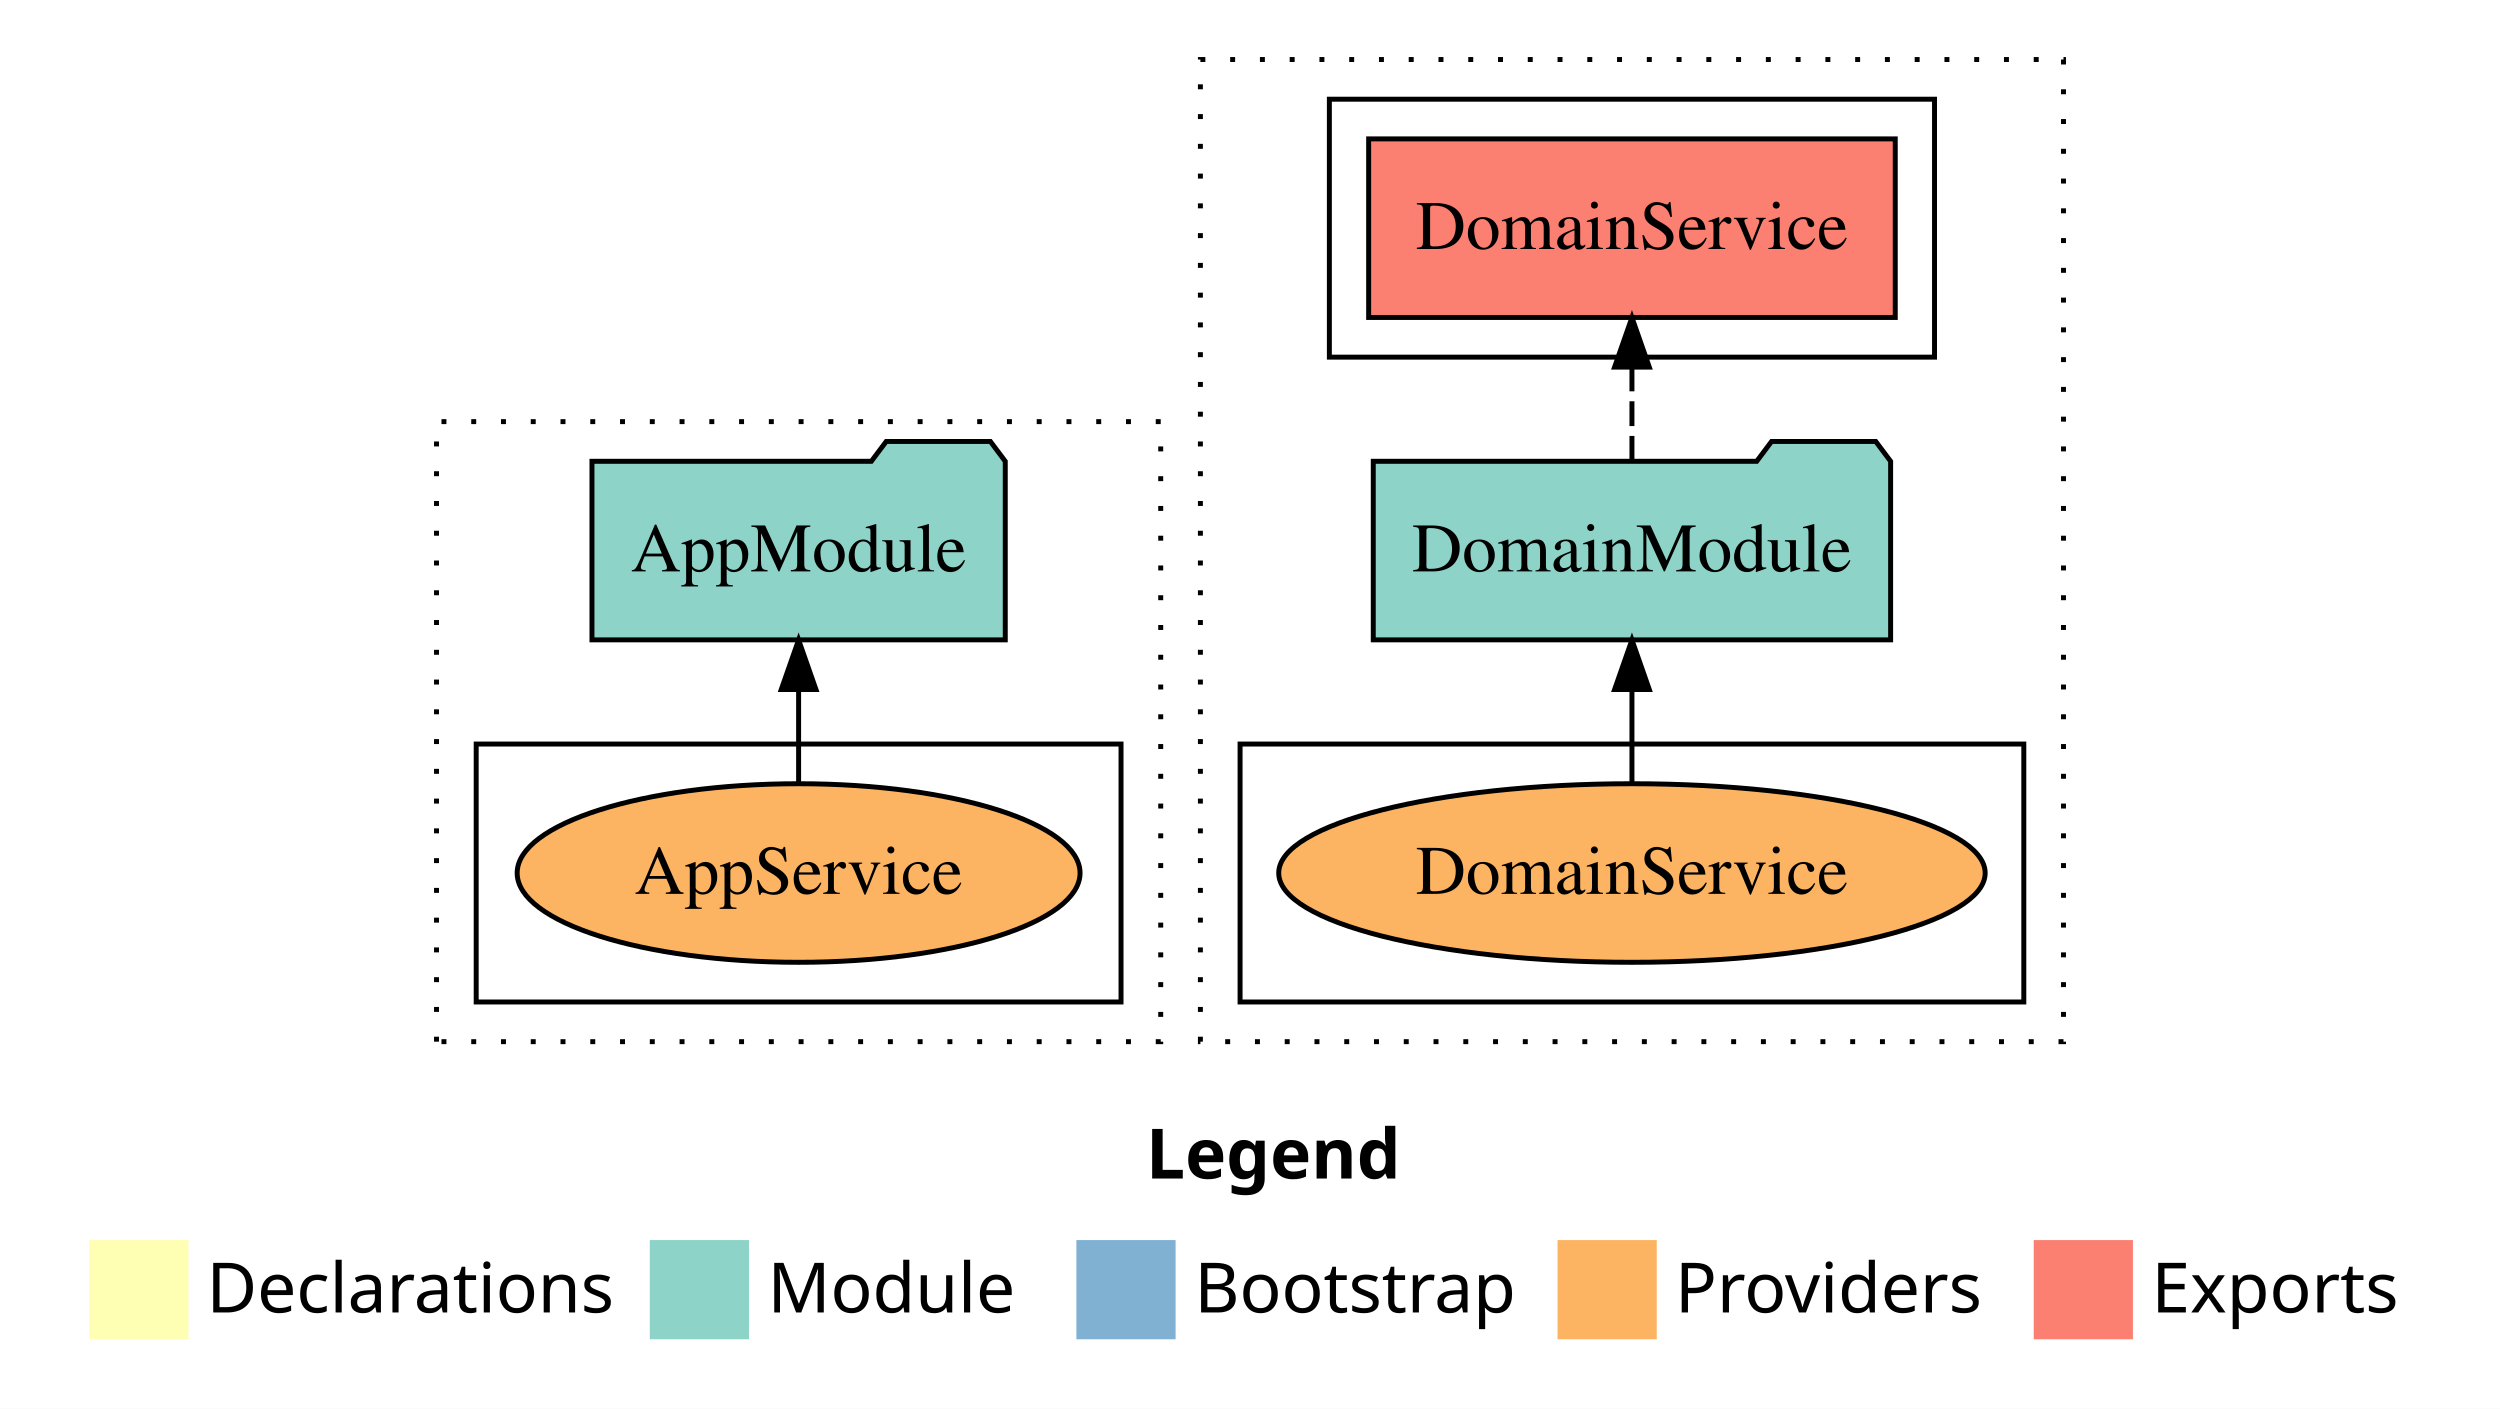
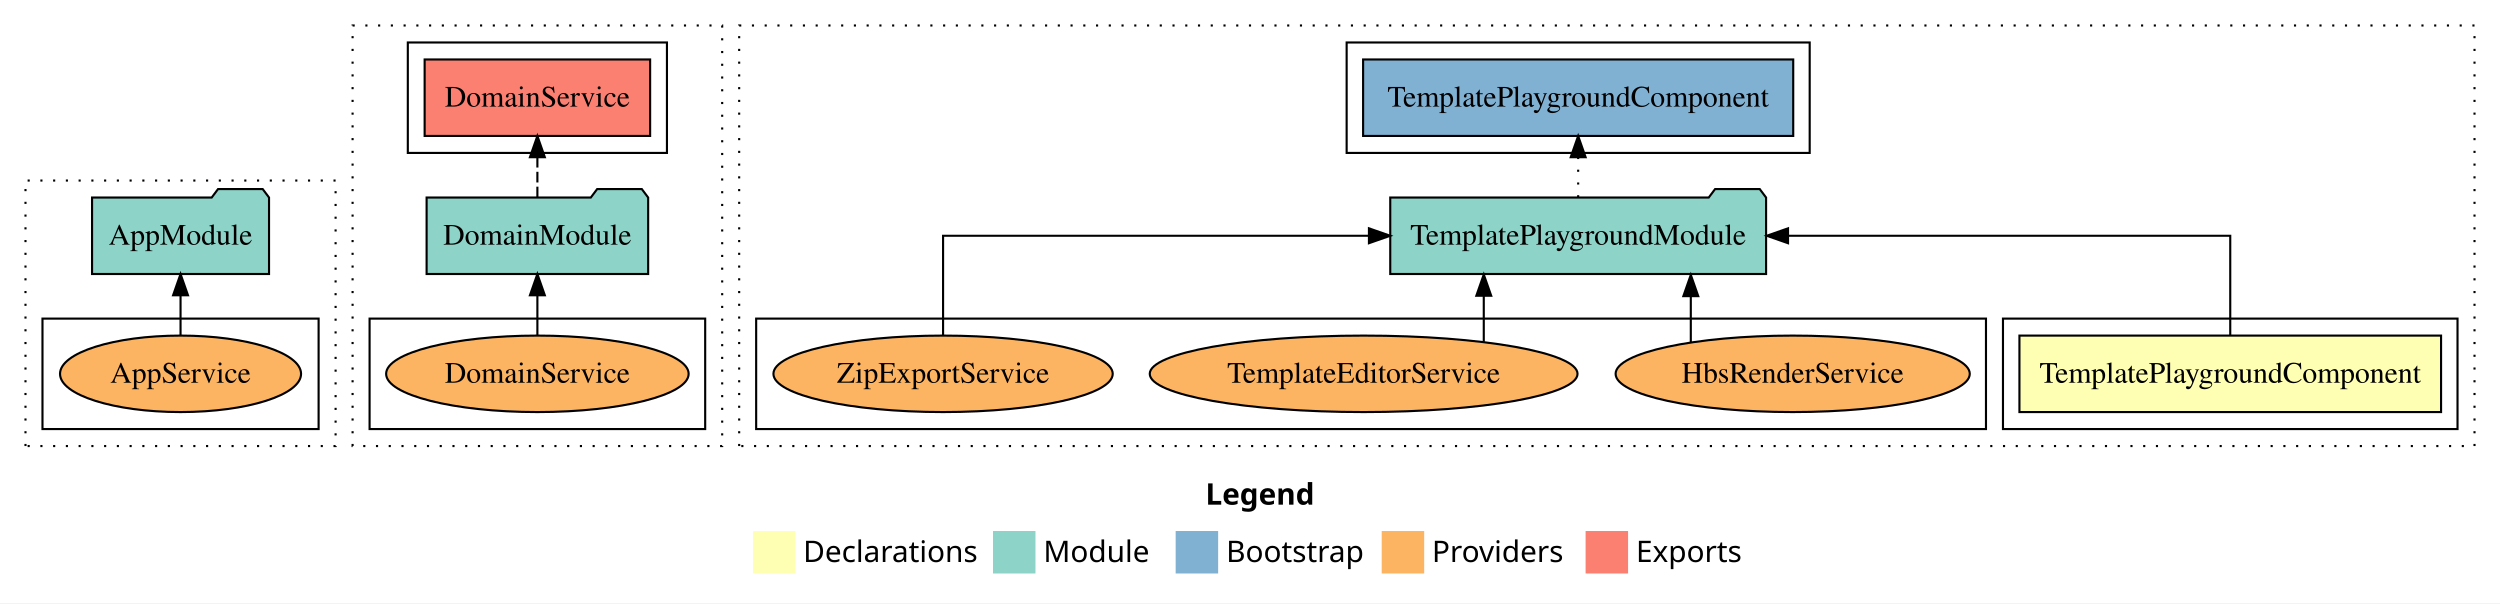
- <svg xmlns="http://www.w3.org/2000/svg" width="504pt" height="284pt" viewBox="0.00 0.00 504.00 284.00">
+ <svg xmlns="http://www.w3.org/2000/svg" width="1177pt" height="284pt" viewBox="0.00 0.00 1177.00 284.00">
  <g id="graph0" class="graph" transform="scale(1 1) rotate(0) translate(4 280)">
-     <polygon fill="white" stroke="transparent" points="-4,4 -4,-280 500,-280 500,4 -4,4" />
-     <text text-anchor="start" x="227.01" y="-42.4" font-family="Times-12" font-weight="bold" font-size="14.00">Legend</text>
-     <polygon fill="#ffffb3" stroke="transparent" points="14,-10 14,-30 34,-30 34,-10 14,-10" />
-     <text text-anchor="start" x="37.63" y="-15.4" font-family="Times-12" font-size="14.00">  Declarations</text>
-     <polygon fill="#8dd3c7" stroke="transparent" points="127,-10 127,-30 147,-30 147,-10 127,-10" />
-     <text text-anchor="start" x="150.73" y="-15.4" font-family="Times-12" font-size="14.00">  Module</text>
-     <polygon fill="#80b1d3" stroke="transparent" points="213,-10 213,-30 233,-30 233,-10 213,-10" />
-     <text text-anchor="start" x="236.78" y="-15.4" font-family="Times-12" font-size="14.00">  Bootstrap</text>
-     <polygon fill="#fdb462" stroke="transparent" points="310,-10 310,-30 330,-30 330,-10 310,-10" />
-     <text text-anchor="start" x="333.67" y="-15.4" font-family="Times-12" font-size="14.00">  Providers</text>
-     <polygon fill="#fb8072" stroke="transparent" points="406,-10 406,-30 426,-30 426,-10 406,-10" />
-     <text text-anchor="start" x="429.73" y="-15.4" font-family="Times-12" font-size="14.00">  Exports</text>
+     <polygon fill="white" stroke="transparent" points="-4,4 -4,-280 1173,-280 1173,4 -4,4" />
+     <text text-anchor="start" x="563.51" y="-42.4" font-family="Times-12" font-weight="bold" font-size="14.00">Legend</text>
+     <polygon fill="#ffffb3" stroke="transparent" points="350.5,-10 350.5,-30 370.5,-30 370.5,-10 350.5,-10" />
+     <text text-anchor="start" x="374.13" y="-15.4" font-family="Times-12" font-size="14.00">  Declarations</text>
+     <polygon fill="#8dd3c7" stroke="transparent" points="463.5,-10 463.5,-30 483.5,-30 483.5,-10 463.5,-10" />
+     <text text-anchor="start" x="487.23" y="-15.4" font-family="Times-12" font-size="14.00">  Module</text>
+     <polygon fill="#80b1d3" stroke="transparent" points="549.5,-10 549.5,-30 569.5,-30 569.5,-10 549.5,-10" />
+     <text text-anchor="start" x="573.28" y="-15.4" font-family="Times-12" font-size="14.00">  Bootstrap</text>
+     <polygon fill="#fdb462" stroke="transparent" points="646.5,-10 646.5,-30 666.5,-30 666.5,-10 646.5,-10" />
+     <text text-anchor="start" x="670.17" y="-15.4" font-family="Times-12" font-size="14.00">  Providers</text>
+     <polygon fill="#fb8072" stroke="transparent" points="742.5,-10 742.5,-30 762.5,-30 762.5,-10 742.5,-10" />
+     <text text-anchor="start" x="766.23" y="-15.4" font-family="Times-12" font-size="14.00">  Exports</text>
    <g id="clust1" class="cluster">
-       <polygon fill="none" stroke="black" stroke-dasharray="1,5" points="84,-70 84,-195 230,-195 230,-70 84,-70" />
+       <polygon fill="none" stroke="black" stroke-dasharray="1,5" points="8,-70 8,-195 154,-195 154,-70 8,-70" />
    </g>
    <g id="clust6" class="cluster">
-       <polygon fill="none" stroke="black" points="92,-78 92,-130 222,-130 222,-78 92,-78" />
+       <polygon fill="none" stroke="black" points="16,-78 16,-130 146,-130 146,-78 16,-78" />
    </g>
    <g id="clust7" class="cluster">
-       <polygon fill="none" stroke="black" stroke-dasharray="1,5" points="238,-70 238,-268 412,-268 412,-70 238,-70" />
+       <polygon fill="none" stroke="black" stroke-dasharray="1,5" points="162,-70 162,-268 336,-268 336,-70 162,-70" />
    </g>
    <g id="clust10" class="cluster">
-       <polygon fill="none" stroke="black" points="264,-208 264,-260 386,-260 386,-208 264,-208" />
+       <polygon fill="none" stroke="black" points="188,-208 188,-260 310,-260 310,-208 188,-208" />
    </g>
    <g id="clust12" class="cluster">
-       <polygon fill="none" stroke="black" points="246,-78 246,-130 404,-130 404,-78 246,-78" />
+       <polygon fill="none" stroke="black" points="170,-78 170,-130 328,-130 328,-78 170,-78" />
+     </g>
+     <g id="clust13" class="cluster">
+       <polygon fill="none" stroke="black" stroke-dasharray="1,5" points="344,-70 344,-268 1161,-268 1161,-70 344,-70" />
+     </g>
+     <g id="clust14" class="cluster">
+       <polygon fill="none" stroke="black" points="939,-78 939,-130 1153,-130 1153,-78 939,-78" />
+     </g>
+     <g id="clust18" class="cluster">
+       <polygon fill="none" stroke="black" points="630,-208 630,-260 848,-260 848,-208 630,-208" />
+     </g>
+     <g id="clust19" class="cluster">
+       <polygon fill="none" stroke="black" points="352,-78 352,-130 931,-130 931,-78 352,-78" />
    </g>
    <g id="node1" class="node">
-       <ellipse fill="#fdb462" stroke="black" cx="157" cy="-104" rx="56.74" ry="18" />
-       <text text-anchor="middle" x="157" y="-99.8" font-family="Times,serif" font-size="14.00">AppService</text>
+       <ellipse fill="#fdb462" stroke="black" cx="81" cy="-104" rx="56.74" ry="18" />
+       <text text-anchor="middle" x="81" y="-99.8" font-family="Times,serif" font-size="14.00">AppService</text>
    </g>
    <g id="node2" class="node">
-       <polygon fill="#8dd3c7" stroke="black" points="198.66,-187 195.66,-191 174.66,-191 171.66,-187 115.34,-187 115.34,-151 198.66,-151 198.66,-187" />
-       <text text-anchor="middle" x="157" y="-164.8" font-family="Times,serif" font-size="14.00">AppModule</text>
+       <polygon fill="#8dd3c7" stroke="black" points="122.66,-187 119.66,-191 98.66,-191 95.66,-187 39.34,-187 39.34,-151 122.66,-151 122.66,-187" />
+       <text text-anchor="middle" x="81" y="-164.8" font-family="Times,serif" font-size="14.00">AppModule</text>
    </g>
    <g id="edge1" class="edge">
-       <path fill="none" stroke="black" d="M157,-122.11C157,-122.11 157,-140.99 157,-140.99" />
-       <polygon fill="black" stroke="black" points="153.5,-140.99 157,-150.99 160.5,-140.99 153.5,-140.99" />
+       <path fill="none" stroke="black" d="M81,-122.11C81,-122.11 81,-140.99 81,-140.99" />
+       <polygon fill="black" stroke="black" points="77.5,-140.99 81,-150.99 84.5,-140.99 77.5,-140.99" />
    </g>
    <g id="node3" class="node">
-       <polygon fill="#fb8072" stroke="black" points="378.08,-252 271.92,-252 271.92,-216 378.08,-216 378.08,-252" />
-       <text text-anchor="middle" x="325" y="-229.8" font-family="Times,serif" font-size="14.00">DomainService </text>
+       <polygon fill="#fb8072" stroke="black" points="302.08,-252 195.92,-252 195.92,-216 302.08,-216 302.08,-252" />
+       <text text-anchor="middle" x="249" y="-229.8" font-family="Times,serif" font-size="14.00">DomainService </text>
    </g>
    <g id="node4" class="node">
-       <polygon fill="#8dd3c7" stroke="black" points="377.15,-187 374.15,-191 353.15,-191 350.15,-187 272.85,-187 272.85,-151 377.15,-151 377.15,-187" />
-       <text text-anchor="middle" x="325" y="-164.8" font-family="Times,serif" font-size="14.00">DomainModule</text>
+       <polygon fill="#8dd3c7" stroke="black" points="301.15,-187 298.15,-191 277.15,-191 274.15,-187 196.85,-187 196.85,-151 301.15,-151 301.15,-187" />
+       <text text-anchor="middle" x="249" y="-164.8" font-family="Times,serif" font-size="14.00">DomainModule</text>
    </g>
    <g id="edge2" class="edge">
-       <path fill="none" stroke="black" stroke-dasharray="5,2" d="M325,-187.11C325,-187.11 325,-205.99 325,-205.99" />
-       <polygon fill="black" stroke="black" points="321.5,-205.99 325,-215.99 328.5,-205.99 321.5,-205.99" />
+       <path fill="none" stroke="black" stroke-dasharray="5,2" d="M249,-187.11C249,-187.11 249,-205.99 249,-205.99" />
+       <polygon fill="black" stroke="black" points="245.5,-205.99 249,-215.99 252.5,-205.99 245.5,-205.99" />
    </g>
    <g id="node5" class="node">
-       <ellipse fill="#fdb462" stroke="black" cx="325" cy="-104" rx="71.21" ry="18" />
-       <text text-anchor="middle" x="325" y="-99.8" font-family="Times,serif" font-size="14.00">DomainService</text>
+       <ellipse fill="#fdb462" stroke="black" cx="249" cy="-104" rx="71.21" ry="18" />
+       <text text-anchor="middle" x="249" y="-99.8" font-family="Times,serif" font-size="14.00">DomainService</text>
    </g>
    <g id="edge3" class="edge">
-       <path fill="none" stroke="black" d="M325,-122.11C325,-122.11 325,-140.99 325,-140.99" />
-       <polygon fill="black" stroke="black" points="321.5,-140.99 325,-150.99 328.5,-140.99 321.5,-140.99" />
+       <path fill="none" stroke="black" d="M249,-122.11C249,-122.11 249,-140.99 249,-140.99" />
+       <polygon fill="black" stroke="black" points="245.5,-140.99 249,-150.99 252.5,-140.99 245.5,-140.99" />
+     </g>
+     <g id="node6" class="node">
+       <polygon fill="#ffffb3" stroke="black" points="1145.25,-122 946.75,-122 946.75,-86 1145.25,-86 1145.25,-122" />
+       <text text-anchor="middle" x="1046" y="-99.8" font-family="Times,serif" font-size="14.00">TemplatePlaygroundComponent</text>
+     </g>
+     <g id="node7" class="node">
+       <polygon fill="#8dd3c7" stroke="black" points="827.47,-187 824.47,-191 803.47,-191 800.47,-187 650.53,-187 650.53,-151 827.47,-151 827.47,-187" />
+       <text text-anchor="middle" x="739" y="-164.8" font-family="Times,serif" font-size="14.00">TemplatePlaygroundModule</text>
+     </g>
+     <g id="edge4" class="edge">
+       <path fill="none" stroke="black" d="M1046,-122.11C1046,-141.34 1046,-169 1046,-169 1046,-169 837.8,-169 837.8,-169" />
+       <polygon fill="black" stroke="black" points="837.8,-165.5 827.8,-169 837.8,-172.5 837.8,-165.5" />
+     </g>
+     <g id="node8" class="node">
+       <polygon fill="#80b1d3" stroke="black" points="840.25,-252 637.75,-252 637.75,-216 840.25,-216 840.25,-252" />
+       <text text-anchor="middle" x="739" y="-229.8" font-family="Times,serif" font-size="14.00">TemplatePlaygroundComponent </text>
+     </g>
+     <g id="edge5" class="edge">
+       <path fill="none" stroke="black" stroke-dasharray="1,5" d="M739,-187.11C739,-187.11 739,-205.99 739,-205.99" />
+       <polygon fill="black" stroke="black" points="735.5,-205.99 739,-215.99 742.5,-205.99 735.5,-205.99" />
+     </g>
+     <g id="node9" class="node">
+       <ellipse fill="#fdb462" stroke="black" cx="840" cy="-104" rx="83.37" ry="18" />
+       <text text-anchor="middle" x="840" y="-99.8" font-family="Times,serif" font-size="14.00">HbsRenderService</text>
+     </g>
+     <g id="edge6" class="edge">
+       <path fill="none" stroke="black" d="M792.03,-118.75C792.03,-118.75 792.03,-140.59 792.03,-140.59" />
+       <polygon fill="black" stroke="black" points="788.53,-140.59 792.03,-150.59 795.53,-140.59 788.53,-140.59" />
+     </g>
+     <g id="node10" class="node">
+       <ellipse fill="#fdb462" stroke="black" cx="638" cy="-104" rx="100.7" ry="18" />
+       <text text-anchor="middle" x="638" y="-99.8" font-family="Times,serif" font-size="14.00">TemplateEditorService</text>
+     </g>
+     <g id="edge7" class="edge">
+       <path fill="none" stroke="black" d="M694.56,-119.08C694.56,-119.08 694.56,-140.76 694.56,-140.76" />
+       <polygon fill="black" stroke="black" points="691.06,-140.76 694.56,-150.76 698.06,-140.76 691.06,-140.76" />
+     </g>
+     <g id="node11" class="node">
+       <ellipse fill="#fdb462" stroke="black" cx="440" cy="-104" rx="79.87" ry="18" />
+       <text text-anchor="middle" x="440" y="-99.8" font-family="Times,serif" font-size="14.00">ZipExportService</text>
+     </g>
+     <g id="edge8" class="edge">
+       <path fill="none" stroke="black" d="M440,-122.11C440,-141.34 440,-169 440,-169 440,-169 640.5,-169 640.5,-169" />
+       <polygon fill="black" stroke="black" points="640.5,-172.5 650.5,-169 640.5,-165.5 640.5,-172.5" />
    </g>
  </g>
</svg>
